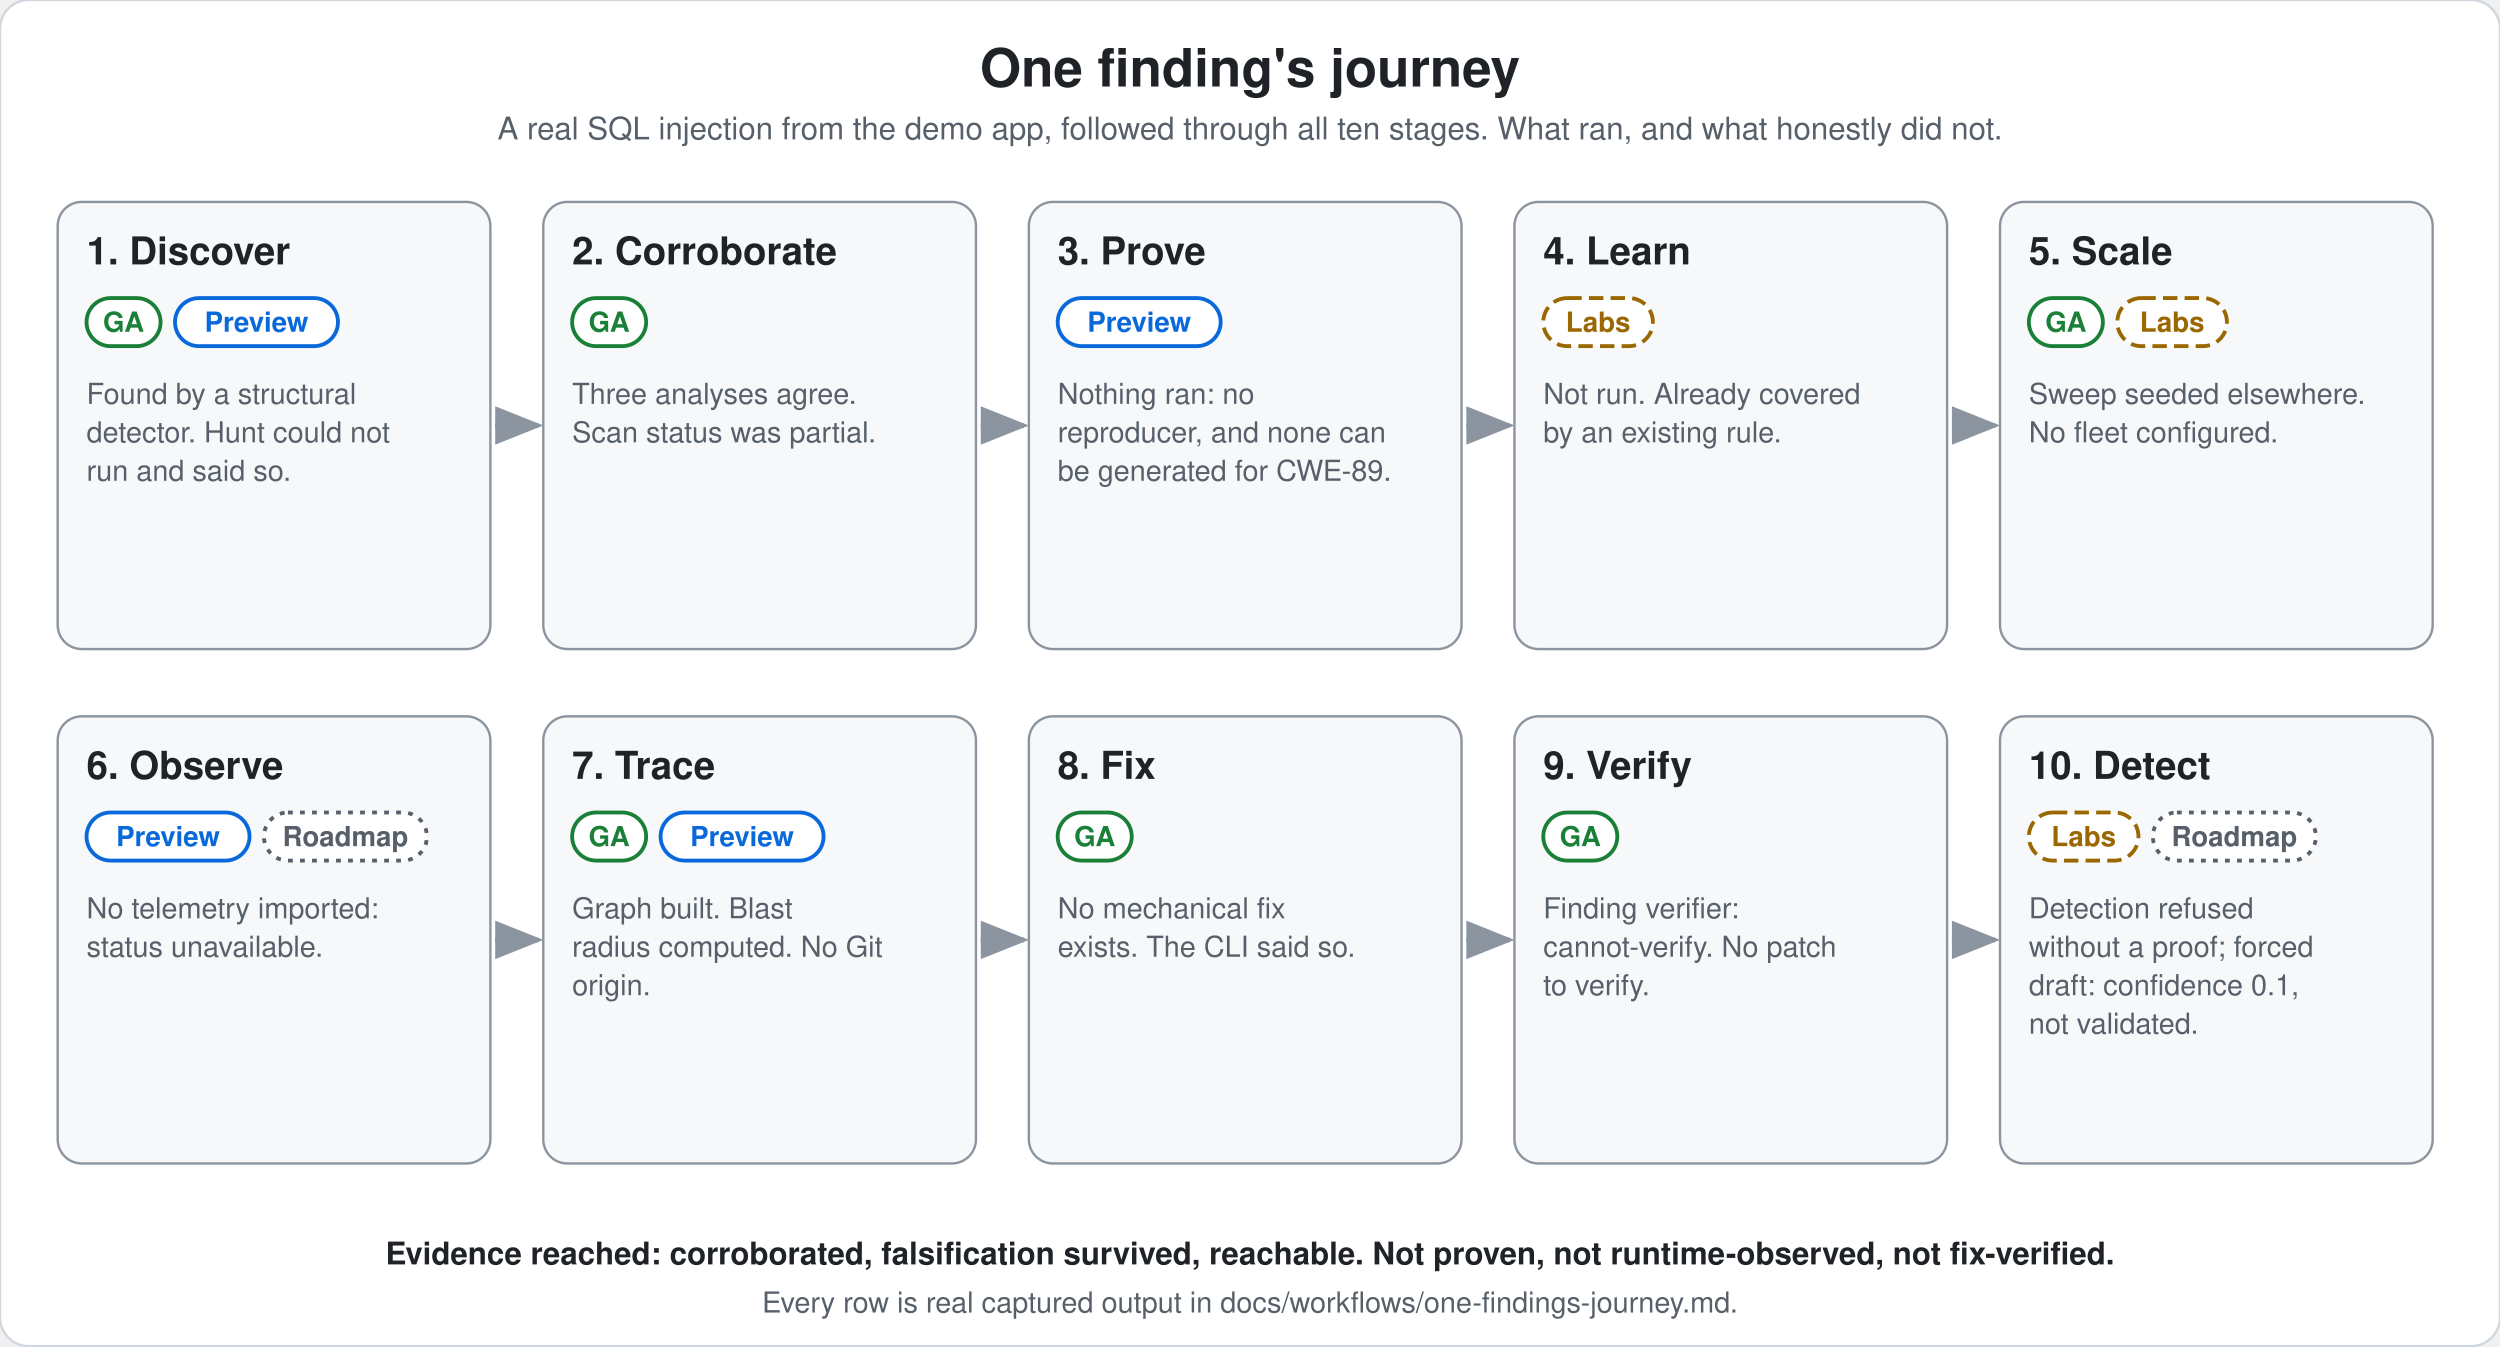
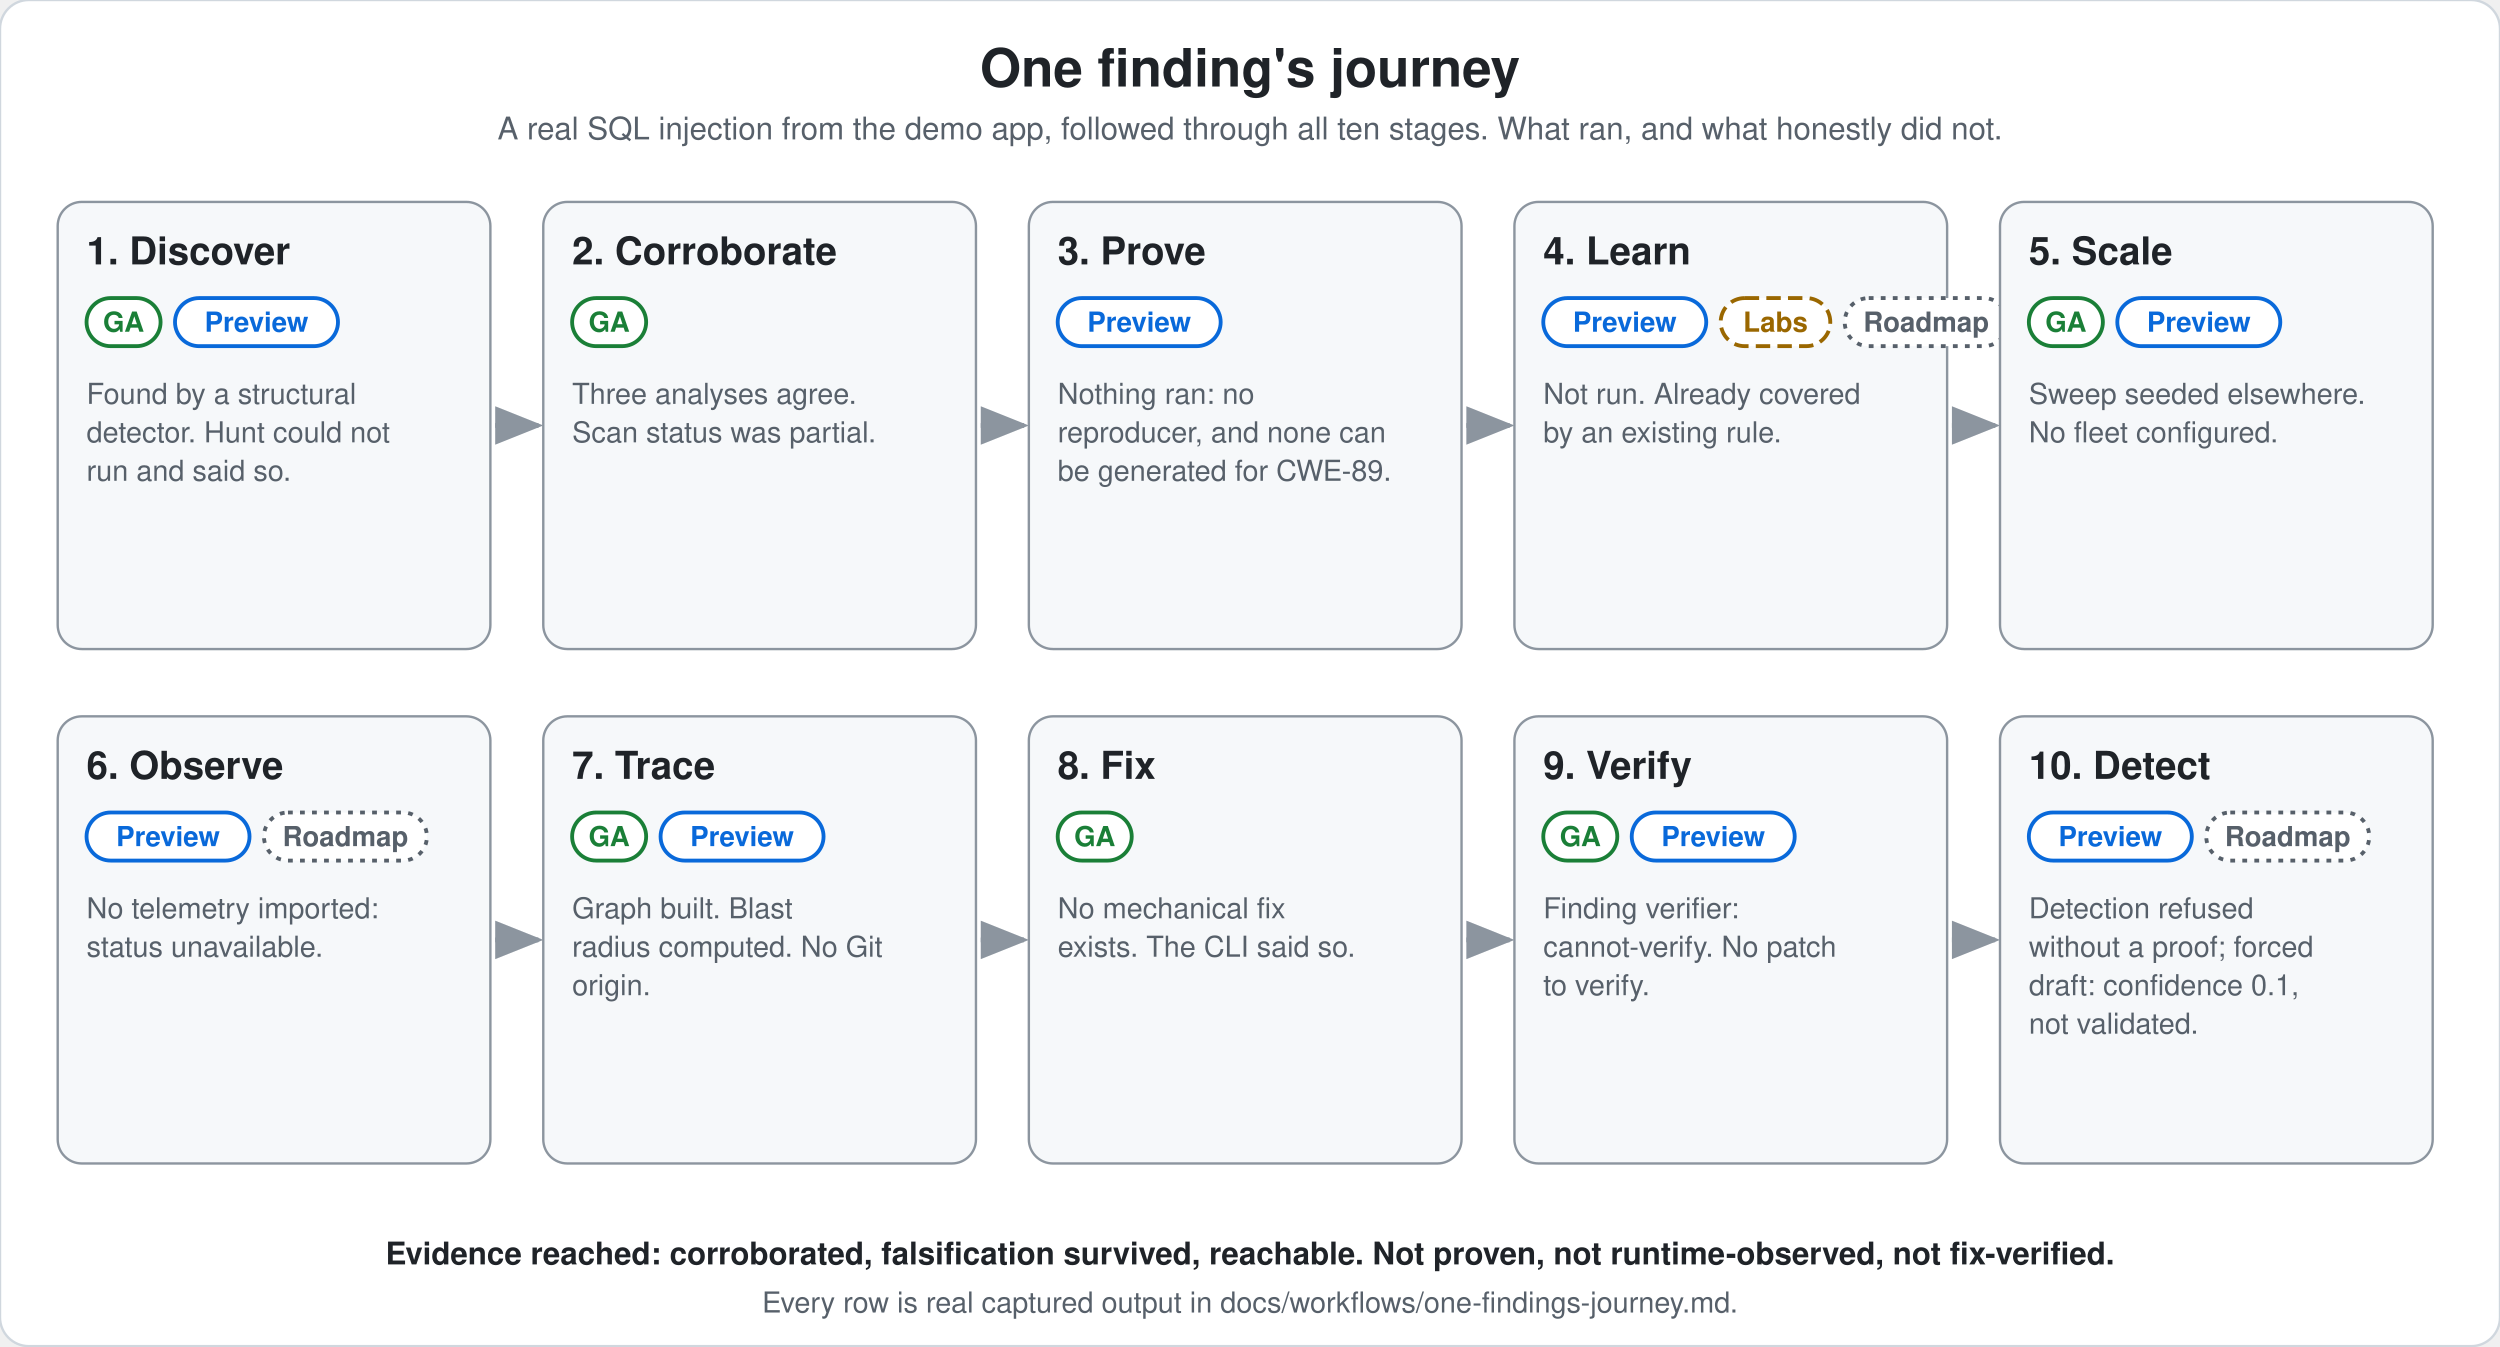
<svg xmlns="http://www.w3.org/2000/svg" viewBox="0 0 1040 560" width="1040" height="560" role="img" aria-labelledby="t d">
  <rect width="1040" height="560" rx="12" fill="#ffffff" stroke="#d0d7de" />
  <defs>
    <marker id="a" markerWidth="10" markerHeight="8" refX="9" refY="4" orient="auto">
      <path d="M0,0 L10,4 L0,8 z" fill="#8c959f" />
    </marker>
  </defs>
  <text x="520" y="36" font-family="-apple-system, BlinkMacSystemFont, 'Segoe UI', Helvetica, Arial, sans-serif" font-size="22" font-weight="700" fill="#1f2328" text-anchor="middle">One finding's journey</text>
  <text x="520" y="58" font-family="-apple-system, BlinkMacSystemFont, 'Segoe UI', Helvetica, Arial, sans-serif" font-size="13" font-weight="400" fill="#57606a" text-anchor="middle">A real SQL injection from the demo app, followed through all ten stages. What ran, and what honestly did not.</text>
  <rect x="24" y="84" width="180" height="186" rx="10" fill="#f6f8fa" stroke="#8c959f" />
  <text x="36" y="110" font-family="-apple-system, BlinkMacSystemFont, 'Segoe UI', Helvetica, Arial, sans-serif" font-size="16" font-weight="700" fill="#1f2328" text-anchor="start">1. Discover</text>
  <rect x="36" y="124" width="30.8" height="20" rx="10" fill="#ffffff" stroke="#1a7f37" stroke-width="1.6" />
  <text x="51.4" y="138" font-family="-apple-system, BlinkMacSystemFont, 'Segoe UI', Helvetica, Arial, sans-serif" font-size="11.5" font-weight="700" fill="#1a7f37" text-anchor="middle">GA</text>
  <rect x="72.8" y="124" width="67.8" height="20" rx="10" fill="#ffffff" stroke="#0969da" stroke-width="1.6" />
  <text x="106.7" y="138" font-family="-apple-system, BlinkMacSystemFont, 'Segoe UI', Helvetica, Arial, sans-serif" font-size="11.5" font-weight="700" fill="#0969da" text-anchor="middle">Preview</text>
  <text x="36" y="168" font-family="-apple-system, BlinkMacSystemFont, 'Segoe UI', Helvetica, Arial, sans-serif" font-size="12" font-weight="400" fill="#57606a" text-anchor="start">Found by a structural</text>
  <text x="36" y="184" font-family="-apple-system, BlinkMacSystemFont, 'Segoe UI', Helvetica, Arial, sans-serif" font-size="12" font-weight="400" fill="#57606a" text-anchor="start">detector. Hunt could not</text>
  <text x="36" y="200" font-family="-apple-system, BlinkMacSystemFont, 'Segoe UI', Helvetica, Arial, sans-serif" font-size="12" font-weight="400" fill="#57606a" text-anchor="start">run and said so.</text>
  <line x1="206" y1="177" x2="224" y2="177" stroke="#8c959f" stroke-width="2" marker-end="url(#a)" />
  <rect x="226" y="84" width="180" height="186" rx="10" fill="#f6f8fa" stroke="#8c959f" />
  <text x="238" y="110" font-family="-apple-system, BlinkMacSystemFont, 'Segoe UI', Helvetica, Arial, sans-serif" font-size="16" font-weight="700" fill="#1f2328" text-anchor="start">2. Corroborate</text>
  <rect x="238" y="124" width="30.8" height="20" rx="10" fill="#ffffff" stroke="#1a7f37" stroke-width="1.6" />
  <text x="253.4" y="138" font-family="-apple-system, BlinkMacSystemFont, 'Segoe UI', Helvetica, Arial, sans-serif" font-size="11.5" font-weight="700" fill="#1a7f37" text-anchor="middle">GA</text>
  <text x="238" y="168" font-family="-apple-system, BlinkMacSystemFont, 'Segoe UI', Helvetica, Arial, sans-serif" font-size="12" font-weight="400" fill="#57606a" text-anchor="start">Three analyses agree.</text>
  <text x="238" y="184" font-family="-apple-system, BlinkMacSystemFont, 'Segoe UI', Helvetica, Arial, sans-serif" font-size="12" font-weight="400" fill="#57606a" text-anchor="start">Scan status was partial.</text>
  <line x1="408" y1="177" x2="426" y2="177" stroke="#8c959f" stroke-width="2" marker-end="url(#a)" />
  <rect x="428" y="84" width="180" height="186" rx="10" fill="#f6f8fa" stroke="#8c959f" />
  <text x="440" y="110" font-family="-apple-system, BlinkMacSystemFont, 'Segoe UI', Helvetica, Arial, sans-serif" font-size="16" font-weight="700" fill="#1f2328" text-anchor="start">3. Prove</text>
  <rect x="440" y="124" width="67.8" height="20" rx="10" fill="#ffffff" stroke="#0969da" stroke-width="1.6" />
  <text x="473.9" y="138" font-family="-apple-system, BlinkMacSystemFont, 'Segoe UI', Helvetica, Arial, sans-serif" font-size="11.5" font-weight="700" fill="#0969da" text-anchor="middle">Preview</text>
  <text x="440" y="168" font-family="-apple-system, BlinkMacSystemFont, 'Segoe UI', Helvetica, Arial, sans-serif" font-size="12" font-weight="400" fill="#57606a" text-anchor="start">Nothing ran: no</text>
  <text x="440" y="184" font-family="-apple-system, BlinkMacSystemFont, 'Segoe UI', Helvetica, Arial, sans-serif" font-size="12" font-weight="400" fill="#57606a" text-anchor="start">reproducer, and none can</text>
  <text x="440" y="200" font-family="-apple-system, BlinkMacSystemFont, 'Segoe UI', Helvetica, Arial, sans-serif" font-size="12" font-weight="400" fill="#57606a" text-anchor="start">be generated for CWE-89.</text>
  <line x1="610" y1="177" x2="628" y2="177" stroke="#8c959f" stroke-width="2" marker-end="url(#a)" />
  <rect x="630" y="84" width="180" height="186" rx="10" fill="#f6f8fa" stroke="#8c959f" />
  <text x="642" y="110" font-family="-apple-system, BlinkMacSystemFont, 'Segoe UI', Helvetica, Arial, sans-serif" font-size="16" font-weight="700" fill="#1f2328" text-anchor="start">4. Learn</text>
-   <rect x="642" y="124" width="45.6" height="20" rx="10" fill="#ffffff" stroke="#9a6700" stroke-width="1.6" stroke-dasharray="6 3" />
-   <text x="664.8" y="138" font-family="-apple-system, BlinkMacSystemFont, 'Segoe UI', Helvetica, Arial, sans-serif" font-size="11.5" font-weight="700" fill="#9a6700" text-anchor="middle">Labs</text>
+   <rect x="642.0" y="124" width="67.8" height="20" rx="10" fill="#ffffff" stroke="#0969da" stroke-width="1.6" />
+   <text x="675.9" y="138" font-family="-apple-system, BlinkMacSystemFont, 'Segoe UI', Helvetica, Arial, sans-serif" font-size="11.5" font-weight="700" fill="#0969da" text-anchor="middle">Preview</text>
+   <rect x="715.8" y="124" width="45.6" height="20" rx="10" fill="#ffffff" stroke="#9a6700" stroke-width="1.6" stroke-dasharray="6 3" />
+   <text x="738.6" y="138" font-family="-apple-system, BlinkMacSystemFont, 'Segoe UI', Helvetica, Arial, sans-serif" font-size="11.5" font-weight="700" fill="#9a6700" text-anchor="middle">Labs</text>
+   <rect x="767.4" y="124" width="67.8" height="20" rx="10" fill="#ffffff" stroke="#57606a" stroke-width="1.6" stroke-dasharray="2 3" />
+   <text x="801.3" y="138" font-family="-apple-system, BlinkMacSystemFont, 'Segoe UI', Helvetica, Arial, sans-serif" font-size="11.5" font-weight="700" fill="#57606a" text-anchor="middle">Roadmap</text>
  <text x="642" y="168" font-family="-apple-system, BlinkMacSystemFont, 'Segoe UI', Helvetica, Arial, sans-serif" font-size="12" font-weight="400" fill="#57606a" text-anchor="start">Not run. Already covered</text>
  <text x="642" y="184" font-family="-apple-system, BlinkMacSystemFont, 'Segoe UI', Helvetica, Arial, sans-serif" font-size="12" font-weight="400" fill="#57606a" text-anchor="start">by an existing rule.</text>
  <line x1="812" y1="177" x2="830" y2="177" stroke="#8c959f" stroke-width="2" marker-end="url(#a)" />
  <rect x="832" y="84" width="180" height="186" rx="10" fill="#f6f8fa" stroke="#8c959f" />
  <text x="844" y="110" font-family="-apple-system, BlinkMacSystemFont, 'Segoe UI', Helvetica, Arial, sans-serif" font-size="16" font-weight="700" fill="#1f2328" text-anchor="start">5. Scale</text>
-   <rect x="844" y="124" width="30.8" height="20" rx="10" fill="#ffffff" stroke="#1a7f37" stroke-width="1.6" />
+   <rect x="844.0" y="124" width="30.8" height="20" rx="10" fill="#ffffff" stroke="#1a7f37" stroke-width="1.6" />
  <text x="859.4" y="138" font-family="-apple-system, BlinkMacSystemFont, 'Segoe UI', Helvetica, Arial, sans-serif" font-size="11.5" font-weight="700" fill="#1a7f37" text-anchor="middle">GA</text>
-   <rect x="880.8" y="124" width="45.6" height="20" rx="10" fill="#ffffff" stroke="#9a6700" stroke-width="1.6" stroke-dasharray="6 3" />
-   <text x="903.6" y="138" font-family="-apple-system, BlinkMacSystemFont, 'Segoe UI', Helvetica, Arial, sans-serif" font-size="11.5" font-weight="700" fill="#9a6700" text-anchor="middle">Labs</text>
+   <rect x="880.8" y="124" width="67.8" height="20" rx="10" fill="#ffffff" stroke="#0969da" stroke-width="1.6" />
+   <text x="914.7" y="138" font-family="-apple-system, BlinkMacSystemFont, 'Segoe UI', Helvetica, Arial, sans-serif" font-size="11.5" font-weight="700" fill="#0969da" text-anchor="middle">Preview</text>
  <text x="844" y="168" font-family="-apple-system, BlinkMacSystemFont, 'Segoe UI', Helvetica, Arial, sans-serif" font-size="12" font-weight="400" fill="#57606a" text-anchor="start">Sweep seeded elsewhere.</text>
  <text x="844" y="184" font-family="-apple-system, BlinkMacSystemFont, 'Segoe UI', Helvetica, Arial, sans-serif" font-size="12" font-weight="400" fill="#57606a" text-anchor="start">No fleet configured.</text>
  <rect x="24" y="298" width="180" height="186" rx="10" fill="#f6f8fa" stroke="#8c959f" />
  <text x="36" y="324" font-family="-apple-system, BlinkMacSystemFont, 'Segoe UI', Helvetica, Arial, sans-serif" font-size="16" font-weight="700" fill="#1f2328" text-anchor="start">6. Observe</text>
  <rect x="36" y="338" width="67.8" height="20" rx="10" fill="#ffffff" stroke="#0969da" stroke-width="1.6" />
  <text x="69.9" y="352" font-family="-apple-system, BlinkMacSystemFont, 'Segoe UI', Helvetica, Arial, sans-serif" font-size="11.5" font-weight="700" fill="#0969da" text-anchor="middle">Preview</text>
  <rect x="109.8" y="338" width="67.8" height="20" rx="10" fill="#ffffff" stroke="#57606a" stroke-width="1.6" stroke-dasharray="2 3" />
  <text x="143.7" y="352" font-family="-apple-system, BlinkMacSystemFont, 'Segoe UI', Helvetica, Arial, sans-serif" font-size="11.5" font-weight="700" fill="#57606a" text-anchor="middle">Roadmap</text>
  <text x="36" y="382" font-family="-apple-system, BlinkMacSystemFont, 'Segoe UI', Helvetica, Arial, sans-serif" font-size="12" font-weight="400" fill="#57606a" text-anchor="start">No telemetry imported:</text>
  <text x="36" y="398" font-family="-apple-system, BlinkMacSystemFont, 'Segoe UI', Helvetica, Arial, sans-serif" font-size="12" font-weight="400" fill="#57606a" text-anchor="start">status unavailable.</text>
  <line x1="206" y1="391" x2="224" y2="391" stroke="#8c959f" stroke-width="2" marker-end="url(#a)" />
  <rect x="226" y="298" width="180" height="186" rx="10" fill="#f6f8fa" stroke="#8c959f" />
  <text x="238" y="324" font-family="-apple-system, BlinkMacSystemFont, 'Segoe UI', Helvetica, Arial, sans-serif" font-size="16" font-weight="700" fill="#1f2328" text-anchor="start">7. Trace</text>
  <rect x="238.0" y="338" width="30.8" height="20" rx="10" fill="#ffffff" stroke="#1a7f37" stroke-width="1.6" />
  <text x="253.4" y="352" font-family="-apple-system, BlinkMacSystemFont, 'Segoe UI', Helvetica, Arial, sans-serif" font-size="11.5" font-weight="700" fill="#1a7f37" text-anchor="middle">GA</text>
  <rect x="274.8" y="338" width="67.8" height="20" rx="10" fill="#ffffff" stroke="#0969da" stroke-width="1.6" />
  <text x="308.7" y="352" font-family="-apple-system, BlinkMacSystemFont, 'Segoe UI', Helvetica, Arial, sans-serif" font-size="11.5" font-weight="700" fill="#0969da" text-anchor="middle">Preview</text>
  <text x="238" y="382" font-family="-apple-system, BlinkMacSystemFont, 'Segoe UI', Helvetica, Arial, sans-serif" font-size="12" font-weight="400" fill="#57606a" text-anchor="start">Graph built. Blast</text>
  <text x="238" y="398" font-family="-apple-system, BlinkMacSystemFont, 'Segoe UI', Helvetica, Arial, sans-serif" font-size="12" font-weight="400" fill="#57606a" text-anchor="start">radius computed. No Git</text>
  <text x="238" y="414" font-family="-apple-system, BlinkMacSystemFont, 'Segoe UI', Helvetica, Arial, sans-serif" font-size="12" font-weight="400" fill="#57606a" text-anchor="start">origin.</text>
  <line x1="408" y1="391" x2="426" y2="391" stroke="#8c959f" stroke-width="2" marker-end="url(#a)" />
  <rect x="428" y="298" width="180" height="186" rx="10" fill="#f6f8fa" stroke="#8c959f" />
  <text x="440" y="324" font-family="-apple-system, BlinkMacSystemFont, 'Segoe UI', Helvetica, Arial, sans-serif" font-size="16" font-weight="700" fill="#1f2328" text-anchor="start">8. Fix</text>
  <rect x="440" y="338" width="30.8" height="20" rx="10" fill="#ffffff" stroke="#1a7f37" stroke-width="1.6" />
  <text x="455.4" y="352" font-family="-apple-system, BlinkMacSystemFont, 'Segoe UI', Helvetica, Arial, sans-serif" font-size="11.5" font-weight="700" fill="#1a7f37" text-anchor="middle">GA</text>
  <text x="440" y="382" font-family="-apple-system, BlinkMacSystemFont, 'Segoe UI', Helvetica, Arial, sans-serif" font-size="12" font-weight="400" fill="#57606a" text-anchor="start">No mechanical fix</text>
  <text x="440" y="398" font-family="-apple-system, BlinkMacSystemFont, 'Segoe UI', Helvetica, Arial, sans-serif" font-size="12" font-weight="400" fill="#57606a" text-anchor="start">exists. The CLI said so.</text>
  <line x1="610" y1="391" x2="628" y2="391" stroke="#8c959f" stroke-width="2" marker-end="url(#a)" />
  <rect x="630" y="298" width="180" height="186" rx="10" fill="#f6f8fa" stroke="#8c959f" />
  <text x="642" y="324" font-family="-apple-system, BlinkMacSystemFont, 'Segoe UI', Helvetica, Arial, sans-serif" font-size="16" font-weight="700" fill="#1f2328" text-anchor="start">9. Verify</text>
-   <rect x="642" y="338" width="30.8" height="20" rx="10" fill="#ffffff" stroke="#1a7f37" stroke-width="1.6" />
+   <rect x="642.0" y="338" width="30.8" height="20" rx="10" fill="#ffffff" stroke="#1a7f37" stroke-width="1.6" />
  <text x="657.4" y="352" font-family="-apple-system, BlinkMacSystemFont, 'Segoe UI', Helvetica, Arial, sans-serif" font-size="11.5" font-weight="700" fill="#1a7f37" text-anchor="middle">GA</text>
+   <rect x="678.8" y="338" width="67.8" height="20" rx="10" fill="#ffffff" stroke="#0969da" stroke-width="1.6" />
+   <text x="712.7" y="352" font-family="-apple-system, BlinkMacSystemFont, 'Segoe UI', Helvetica, Arial, sans-serif" font-size="11.5" font-weight="700" fill="#0969da" text-anchor="middle">Preview</text>
  <text x="642" y="382" font-family="-apple-system, BlinkMacSystemFont, 'Segoe UI', Helvetica, Arial, sans-serif" font-size="12" font-weight="400" fill="#57606a" text-anchor="start">Finding verifier:</text>
  <text x="642" y="398" font-family="-apple-system, BlinkMacSystemFont, 'Segoe UI', Helvetica, Arial, sans-serif" font-size="12" font-weight="400" fill="#57606a" text-anchor="start">cannot-verify. No patch</text>
  <text x="642" y="414" font-family="-apple-system, BlinkMacSystemFont, 'Segoe UI', Helvetica, Arial, sans-serif" font-size="12" font-weight="400" fill="#57606a" text-anchor="start">to verify.</text>
  <line x1="812" y1="391" x2="830" y2="391" stroke="#8c959f" stroke-width="2" marker-end="url(#a)" />
  <rect x="832" y="298" width="180" height="186" rx="10" fill="#f6f8fa" stroke="#8c959f" />
  <text x="844" y="324" font-family="-apple-system, BlinkMacSystemFont, 'Segoe UI', Helvetica, Arial, sans-serif" font-size="16" font-weight="700" fill="#1f2328" text-anchor="start">10. Detect</text>
-   <rect x="844" y="338" width="45.6" height="20" rx="10" fill="#ffffff" stroke="#9a6700" stroke-width="1.6" stroke-dasharray="6 3" />
-   <text x="866.8" y="352" font-family="-apple-system, BlinkMacSystemFont, 'Segoe UI', Helvetica, Arial, sans-serif" font-size="11.5" font-weight="700" fill="#9a6700" text-anchor="middle">Labs</text>
-   <rect x="895.6" y="338" width="67.8" height="20" rx="10" fill="#ffffff" stroke="#57606a" stroke-width="1.6" stroke-dasharray="2 3" />
-   <text x="929.5" y="352" font-family="-apple-system, BlinkMacSystemFont, 'Segoe UI', Helvetica, Arial, sans-serif" font-size="11.5" font-weight="700" fill="#57606a" text-anchor="middle">Roadmap</text>
+   <rect x="844.0" y="338" width="67.8" height="20" rx="10" fill="#ffffff" stroke="#0969da" stroke-width="1.6" />
+   <text x="877.9" y="352" font-family="-apple-system, BlinkMacSystemFont, 'Segoe UI', Helvetica, Arial, sans-serif" font-size="11.5" font-weight="700" fill="#0969da" text-anchor="middle">Preview</text>
+   <rect x="917.8" y="338" width="67.8" height="20" rx="10" fill="#ffffff" stroke="#57606a" stroke-width="1.6" stroke-dasharray="2 3" />
+   <text x="951.7" y="352" font-family="-apple-system, BlinkMacSystemFont, 'Segoe UI', Helvetica, Arial, sans-serif" font-size="11.5" font-weight="700" fill="#57606a" text-anchor="middle">Roadmap</text>
  <text x="844" y="382" font-family="-apple-system, BlinkMacSystemFont, 'Segoe UI', Helvetica, Arial, sans-serif" font-size="12" font-weight="400" fill="#57606a" text-anchor="start">Detection refused</text>
  <text x="844" y="398" font-family="-apple-system, BlinkMacSystemFont, 'Segoe UI', Helvetica, Arial, sans-serif" font-size="12" font-weight="400" fill="#57606a" text-anchor="start">without a proof; forced</text>
  <text x="844" y="414" font-family="-apple-system, BlinkMacSystemFont, 'Segoe UI', Helvetica, Arial, sans-serif" font-size="12" font-weight="400" fill="#57606a" text-anchor="start">draft: confidence 0.1,</text>
  <text x="844" y="430" font-family="-apple-system, BlinkMacSystemFont, 'Segoe UI', Helvetica, Arial, sans-serif" font-size="12" font-weight="400" fill="#57606a" text-anchor="start">not validated.</text>
  <text x="520" y="526" font-family="-apple-system, BlinkMacSystemFont, 'Segoe UI', Helvetica, Arial, sans-serif" font-size="13" font-weight="600" fill="#1f2328" text-anchor="middle">Evidence reached: corroborated, falsification survived, reachable. Not proven, not runtime-observed, not fix-verified.</text>
  <text x="520" y="546" font-family="-apple-system, BlinkMacSystemFont, 'Segoe UI', Helvetica, Arial, sans-serif" font-size="12" font-weight="400" fill="#57606a" text-anchor="middle">Every row is real captured output in docs/workflows/one-findings-journey.md.</text>
</svg>
